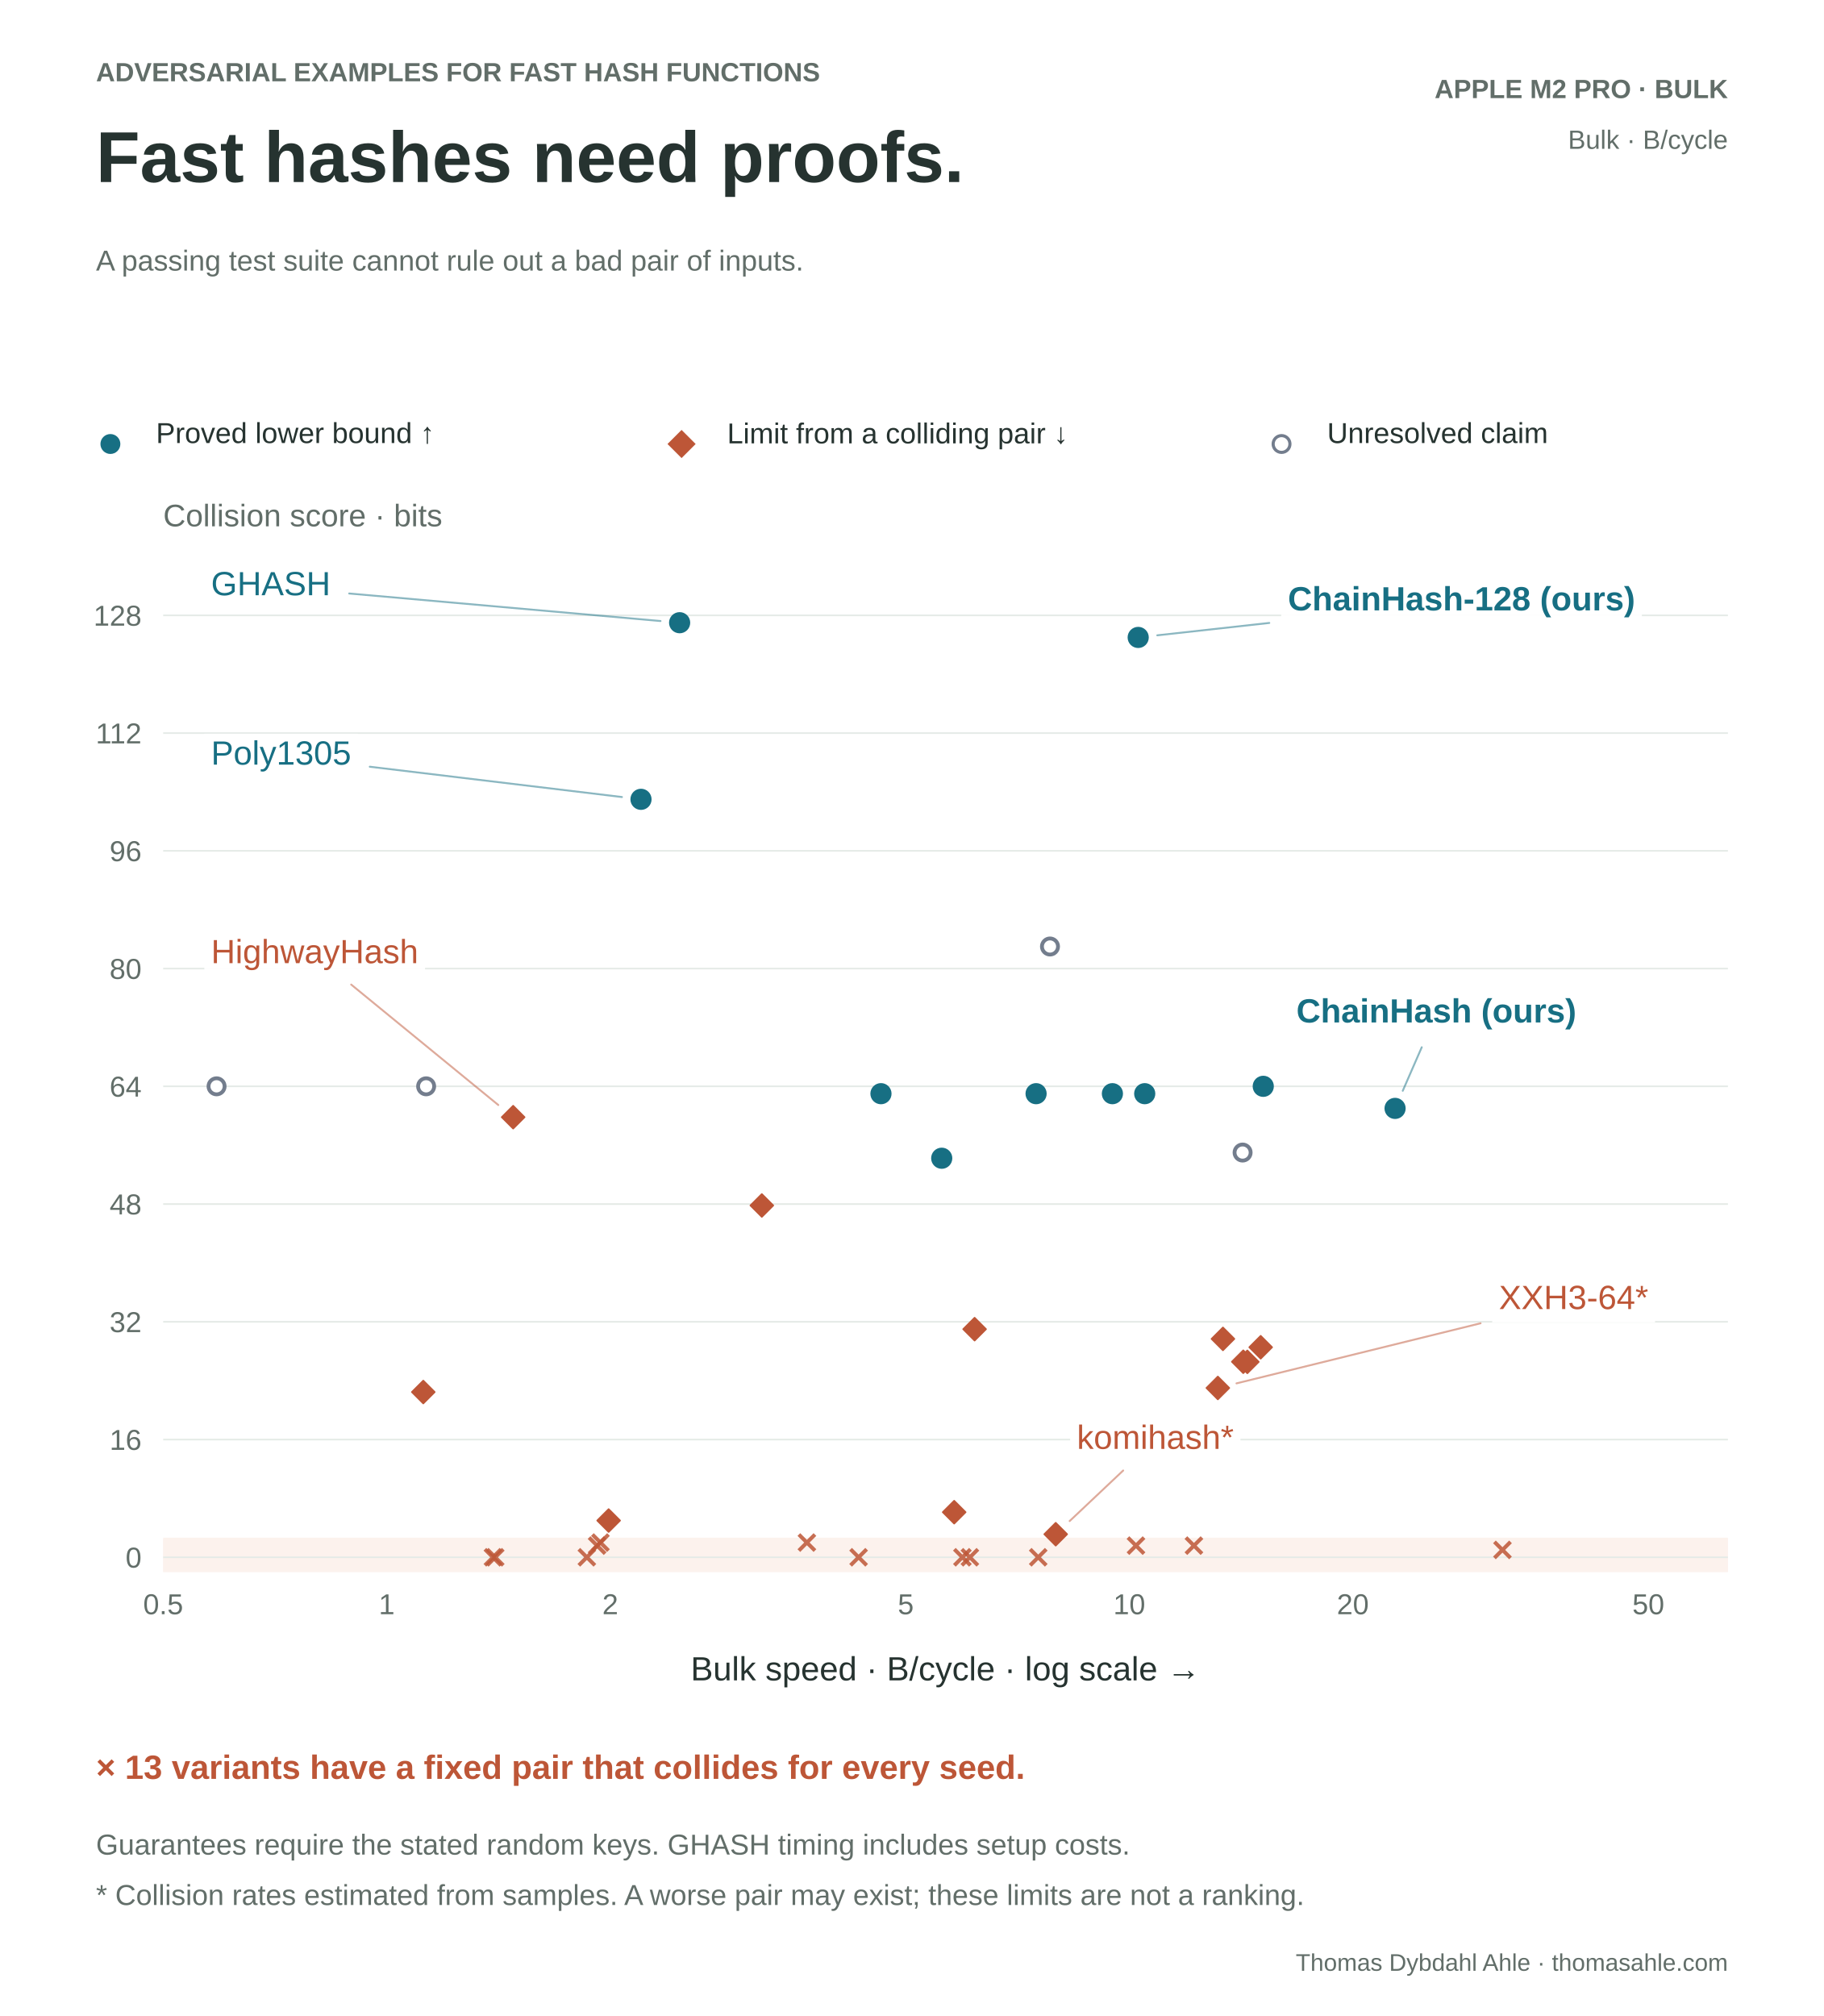
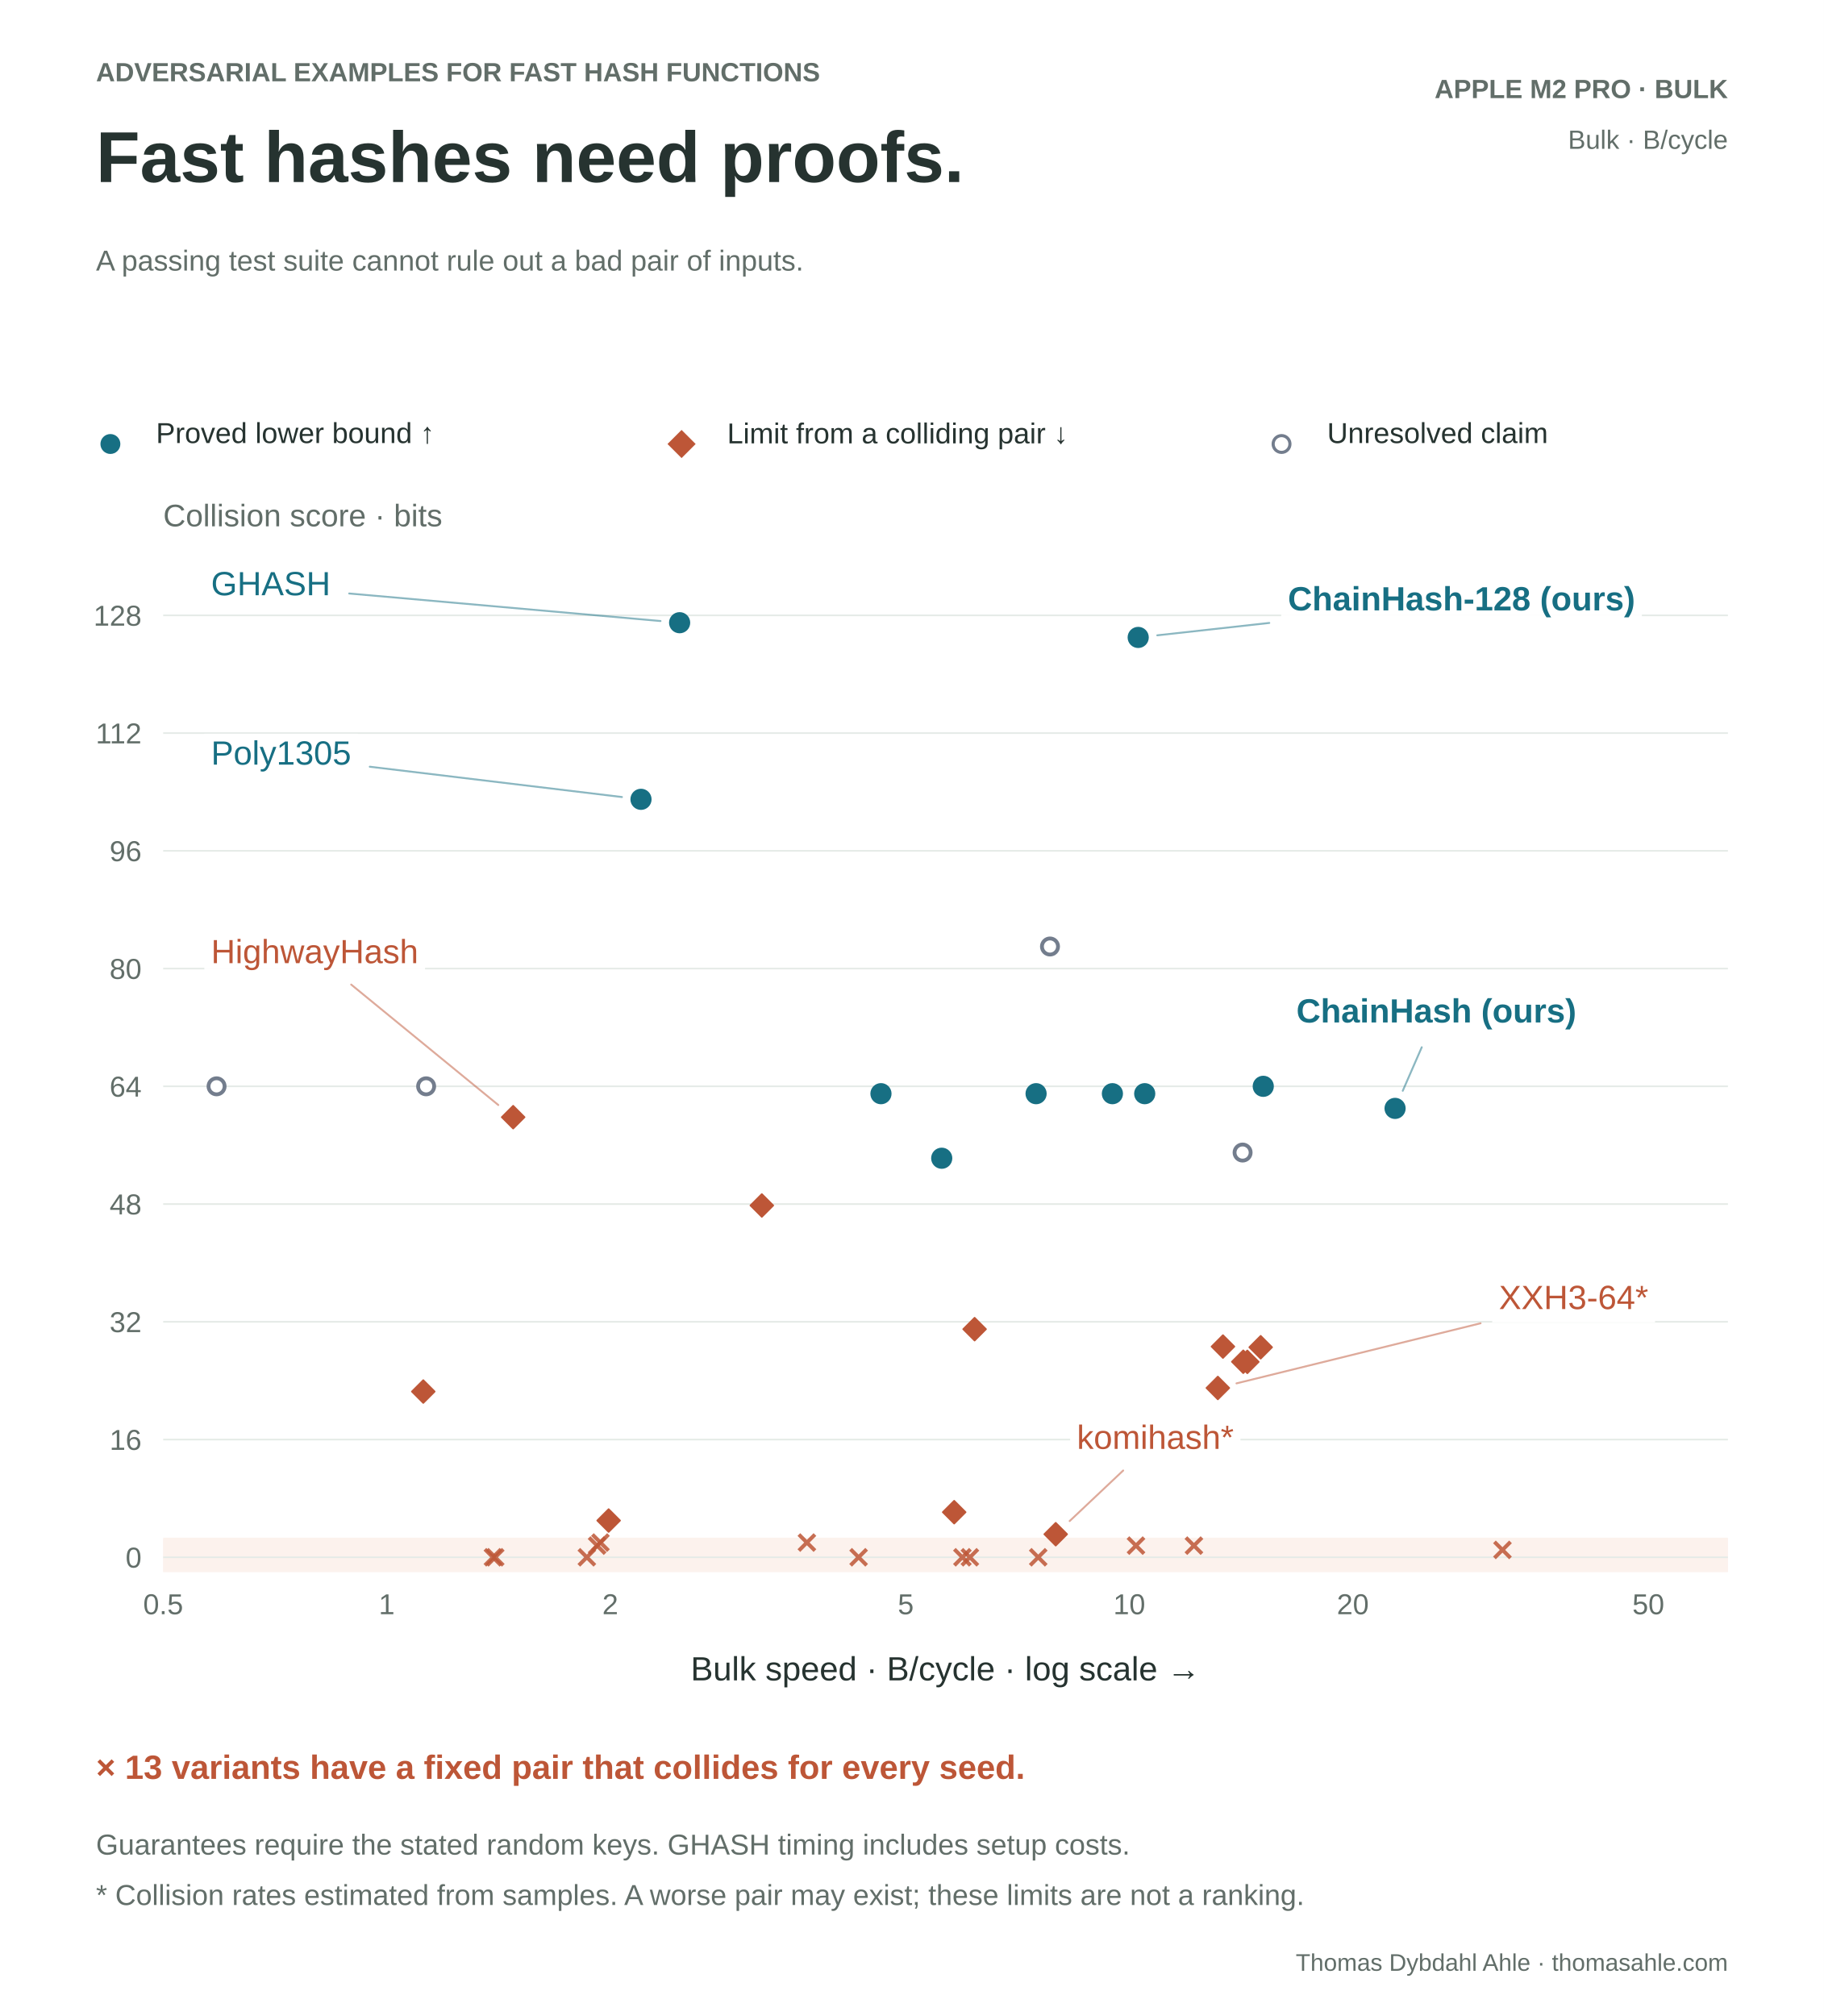
<svg xmlns="http://www.w3.org/2000/svg" xmlns:xlink="http://www.w3.org/1999/xlink" width="760pt" height="840pt" viewBox="0 0 760 840" version="1.1" role="img" aria-label="Fast hashes need proofs: collision bounds versus bulk speed on APPLE M2 PRO. Linear collision-score scale; logarithmic speed axis.">
  <defs>
    <style type="text/css">*{stroke-linejoin: round; stroke-linecap: butt}</style>
  </defs>
  <g id="figure_1">
    <g id="patch_1">
      <path d="M 0 840  L 760 840  L 760 0  L 0 0  z " style="fill: #ffffff" />
    </g>
    <g id="axes_1">
      <g id="patch_2">
        <path d="M 68 655  L 720 655  L 720 238  L 68 238  z " style="fill: #ffffff" />
      </g>
      <g id="patch_3">
        <path d="M 68 655  L 720 655  L 720 641.202  L 68 641.202  z " clip-path="url(#p61b7d309a4)" style="fill: #fcf2ed; stroke: #fcf2ed; stroke-linejoin: miter" />
      </g>
      <g id="matplotlib.axis_1">
        <g id="xtick_1">
          <g id="line2d_1" />
          <g id="text_1">
            <text style="fill: #626e69; font: 12px 'Arial', 'DejaVu Sans', sans-serif; text-anchor: middle" x="68" y="672.589" transform="rotate(-0 68 672.5894)">0.5</text>
          </g>
        </g>
        <g id="xtick_2">
          <g id="line2d_2" />
          <g id="text_2">
            <text style="fill: #626e69; font: 12px 'Arial', 'DejaVu Sans', sans-serif; text-anchor: middle" x="161.143" y="672.589" transform="rotate(-0 161.1429 672.5894)">1</text>
          </g>
        </g>
        <g id="xtick_3">
          <g id="line2d_3" />
          <g id="text_3">
            <text style="fill: #626e69; font: 12px 'Arial', 'DejaVu Sans', sans-serif; text-anchor: middle" x="254.286" y="672.589" transform="rotate(-0 254.2857 672.5894)">2</text>
          </g>
        </g>
        <g id="xtick_4">
          <g id="line2d_4" />
          <g id="text_4">
            <text style="fill: #626e69; font: 12px 'Arial', 'DejaVu Sans', sans-serif; text-anchor: middle" x="377.414" y="672.589" transform="rotate(-0 377.4139 672.5894)">5</text>
          </g>
        </g>
        <g id="xtick_5">
          <g id="line2d_5" />
          <g id="text_5">
            <text style="fill: #626e69; font: 12px 'Arial', 'DejaVu Sans', sans-serif; text-anchor: middle" x="470.557" y="672.589" transform="rotate(-0 470.5567 672.5894)">10</text>
          </g>
        </g>
        <g id="xtick_6">
          <g id="line2d_6" />
          <g id="text_6">
            <text style="fill: #626e69; font: 12px 'Arial', 'DejaVu Sans', sans-serif; text-anchor: middle" x="563.7" y="672.589" transform="rotate(-0 563.6996 672.5894)">20</text>
          </g>
        </g>
        <g id="xtick_7">
          <g id="line2d_7" />
          <g id="text_7">
            <text style="fill: #626e69; font: 12px 'Arial', 'DejaVu Sans', sans-serif; text-anchor: middle" x="686.828" y="672.589" transform="rotate(-0 686.8277 672.5894)">50</text>
          </g>
        </g>
        <g id="text_8">
          <text style="fill: #263330; font: 14px 'Arial', 'DejaVu Sans', sans-serif; text-anchor: middle" x="394" y="700.166" transform="rotate(-0 394 700.1659)">Bulk speed · B/cycle · log scale  →</text>
        </g>
      </g>
      <g id="matplotlib.axis_2">
        <g id="ytick_1">
          <g id="line2d_8">
            <path d="M 68 648.868  L 720 648.868  " clip-path="url(#p61b7d309a4)" style="fill: none; stroke: #e5ebe7; stroke-width: 0.7; stroke-linecap: square" />
          </g>
          <g id="line2d_9" />
          <g id="text_9">
            <text style="fill: #626e69; font: 12px 'Arial', 'DejaVu Sans', sans-serif; text-anchor: end" x="59" y="653.162" transform="rotate(-0 59 653.1623)">0</text>
          </g>
        </g>
        <g id="ytick_2">
          <g id="line2d_10">
            <path d="M 68 599.809  L 720 599.809  " clip-path="url(#p61b7d309a4)" style="fill: none; stroke: #e5ebe7; stroke-width: 0.7; stroke-linecap: square" />
          </g>
          <g id="line2d_11" />
          <g id="text_10">
            <text style="fill: #626e69; font: 12px 'Arial', 'DejaVu Sans', sans-serif; text-anchor: end" x="59" y="604.104" transform="rotate(-0 59 604.1035)">16</text>
          </g>
        </g>
        <g id="ytick_3">
          <g id="line2d_12">
            <path d="M 68 550.75  L 720 550.75  " clip-path="url(#p61b7d309a4)" style="fill: none; stroke: #e5ebe7; stroke-width: 0.7; stroke-linecap: square" />
          </g>
          <g id="line2d_13" />
          <g id="text_11">
            <text style="fill: #626e69; font: 12px 'Arial', 'DejaVu Sans', sans-serif; text-anchor: end" x="59" y="555.045" transform="rotate(-0 59 555.0447)">32</text>
          </g>
        </g>
        <g id="ytick_4">
          <g id="line2d_14">
            <path d="M 68 501.691  L 720 501.691  " clip-path="url(#p61b7d309a4)" style="fill: none; stroke: #e5ebe7; stroke-width: 0.7; stroke-linecap: square" />
          </g>
          <g id="line2d_15" />
          <g id="text_12">
            <text style="fill: #626e69; font: 12px 'Arial', 'DejaVu Sans', sans-serif; text-anchor: end" x="59" y="505.986" transform="rotate(-0 59 505.9859)">48</text>
          </g>
        </g>
        <g id="ytick_5">
          <g id="line2d_16">
            <path d="M 68 452.632  L 720 452.632  " clip-path="url(#p61b7d309a4)" style="fill: none; stroke: #e5ebe7; stroke-width: 0.7; stroke-linecap: square" />
          </g>
          <g id="line2d_17" />
          <g id="text_13">
            <text style="fill: #626e69; font: 12px 'Arial', 'DejaVu Sans', sans-serif; text-anchor: end" x="59" y="456.927" transform="rotate(-0 59 456.927)">64</text>
          </g>
        </g>
        <g id="ytick_6">
          <g id="line2d_18">
            <path d="M 68 403.574  L 720 403.574  " clip-path="url(#p61b7d309a4)" style="fill: none; stroke: #e5ebe7; stroke-width: 0.7; stroke-linecap: square" />
          </g>
          <g id="line2d_19" />
          <g id="text_14">
            <text style="fill: #626e69; font: 12px 'Arial', 'DejaVu Sans', sans-serif; text-anchor: end" x="59" y="407.868" transform="rotate(-0 59 407.8682)">80</text>
          </g>
        </g>
        <g id="ytick_7">
          <g id="line2d_20">
            <path d="M 68 354.515  L 720 354.515  " clip-path="url(#p61b7d309a4)" style="fill: none; stroke: #e5ebe7; stroke-width: 0.7; stroke-linecap: square" />
          </g>
          <g id="line2d_21" />
          <g id="text_15">
            <text style="fill: #626e69; font: 12px 'Arial', 'DejaVu Sans', sans-serif; text-anchor: end" x="59" y="358.809" transform="rotate(-0 59 358.8094)">96</text>
          </g>
        </g>
        <g id="ytick_8">
          <g id="line2d_22">
            <path d="M 68 305.456  L 720 305.456  " clip-path="url(#p61b7d309a4)" style="fill: none; stroke: #e5ebe7; stroke-width: 0.7; stroke-linecap: square" />
          </g>
          <g id="line2d_23" />
          <g id="text_16">
            <text style="fill: #626e69; font: 12px 'Arial', 'DejaVu Sans', sans-serif; text-anchor: end" x="59" y="309.751" transform="rotate(-0 59 309.7506)">112</text>
          </g>
        </g>
        <g id="ytick_9">
          <g id="line2d_24">
            <path d="M 68 256.397  L 720 256.397  " clip-path="url(#p61b7d309a4)" style="fill: none; stroke: #e5ebe7; stroke-width: 0.7; stroke-linecap: square" />
          </g>
          <g id="line2d_25" />
          <g id="text_17">
            <text style="fill: #626e69; font: 12px 'Arial', 'DejaVu Sans', sans-serif; text-anchor: end" x="59" y="260.692" transform="rotate(-0 59 260.6917)">128</text>
          </g>
        </g>
      </g>
      <g id="point-city" data-point-id="city" data-speed="6.1" data-bits="0.0" tabindex="0" role="button" aria-label="CityHash64 v1.1.1: 0 bits bits; 6.1 B/cycle. Inspect result.">
        <defs>
          <path id="mbed47526d4" d="M -3.354 3.354  L 3.354 -3.354  M -3.354 -3.354  L 3.354 3.354  " style="stroke: #bd5637; stroke-opacity: 0.85; stroke-width: 1.6" />
        </defs>
        <g clip-path="url(#p61b7d309a4)">
          <use xlink:href="#mbed47526d4" x="404.135" y="648.868" style="fill: #bd5637; fill-opacity: 0.85; stroke: #bd5637; stroke-opacity: 0.85; stroke-width: 1.6" />
        </g>
        <circle cx="404.135" cy="648.868" r="12" fill="transparent" class="point-hit" />
        <circle cx="404.135" cy="648.868" r="10" fill="none" stroke="#263330" stroke-width="1.4" opacity="0" class="point-ring" />
      </g>
      <g id="point-farm" data-point-id="farm" data-speed="5.96" data-bits="0.0" tabindex="0" role="button" aria-label="FarmHash64 NA v1.1: 0 bits bits; 5.96 B/cycle. Inspect result.">
        <g clip-path="url(#p61b7d309a4)">
          <use xlink:href="#mbed47526d4" x="401.015" y="648.868" style="fill: #bd5637; fill-opacity: 0.85; stroke: #bd5637; stroke-opacity: 0.85; stroke-width: 1.6" />
        </g>
        <circle cx="401.015" cy="648.868" r="12" fill="transparent" class="point-hit" />
        <circle cx="401.015" cy="648.868" r="10" fill="none" stroke="#263330" stroke-width="1.4" opacity="0" class="point-ring" />
      </g>
      <g id="point-murmur" data-point-id="murmur" data-speed="1.92" data-bits="1.584962500721156" tabindex="0" role="button" aria-label="MurmurHash3 x64_128: at most 1.59 bits (cap) bits; 1.92 B/cycle. Inspect result.">
        <g clip-path="url(#p61b7d309a4)">
          <use xlink:href="#mbed47526d4" x="248.8" y="644.008" style="fill: #bd5637; fill-opacity: 0.85; stroke: #bd5637; stroke-opacity: 0.85; stroke-width: 1.6" />
        </g>
        <circle cx="248.8" cy="644.008" r="12" fill="transparent" class="point-hit" />
        <circle cx="248.8" cy="644.008" r="10" fill="none" stroke="#263330" stroke-width="1.4" opacity="0" class="point-ring" />
      </g>
      <g id="point-mx3" data-point-id="mx3" data-speed="4.32" data-bits="0.0" tabindex="0" role="button" aria-label="mx3 v3: 0 bits bits; 4.32 B/cycle. Inspect result.">
        <g clip-path="url(#p61b7d309a4)">
          <use xlink:href="#mbed47526d4" x="357.77" y="648.868" style="fill: #bd5637; fill-opacity: 0.85; stroke: #bd5637; stroke-opacity: 0.85; stroke-width: 1.6" />
        </g>
        <circle cx="357.77" cy="648.868" r="12" fill="transparent" class="point-hit" />
        <circle cx="357.77" cy="648.868" r="10" fill="none" stroke="#263330" stroke-width="1.4" opacity="0" class="point-ring" />
      </g>
      <g id="point-fasthash-64" data-point-id="fasthash-64" data-speed="1.39" data-bits="0.0" tabindex="0" role="button" aria-label="fasthash-64: 0 bits bits; 1.39 B/cycle. Inspect result.">
        <g clip-path="url(#p61b7d309a4)">
          <use xlink:href="#mbed47526d4" x="205.394" y="648.868" style="fill: #bd5637; fill-opacity: 0.85; stroke: #bd5637; stroke-opacity: 0.85; stroke-width: 1.6" />
        </g>
        <circle cx="205.394" cy="648.868" r="12" fill="transparent" class="point-hit" />
        <circle cx="205.394" cy="648.868" r="10" fill="none" stroke="#263330" stroke-width="1.4" opacity="0" class="point-ring" />
      </g>
      <g id="point-fasthash-32" data-point-id="fasthash-32" data-speed="1.4" data-bits="0.0" tabindex="0" role="button" aria-label="fasthash-32: 0 bits bits; 1.4 B/cycle. Inspect result.">
        <g clip-path="url(#p61b7d309a4)">
          <use xlink:href="#mbed47526d4" x="206.357" y="648.868" style="fill: #bd5637; fill-opacity: 0.85; stroke: #bd5637; stroke-opacity: 0.85; stroke-width: 1.6" />
        </g>
        <circle cx="206.357" cy="648.868" r="12" fill="transparent" class="point-hit" />
        <circle cx="206.357" cy="648.868" r="10" fill="none" stroke="#263330" stroke-width="1.4" opacity="0" class="point-ring" />
      </g>
-       <g id="point-muse" data-point-id="muse" data-speed="10.21" data-bits="1.584962500721156" tabindex="0" role="button" aria-label="MuseAir v0.3: at most 1.59 bits (cap) bits; 10.21 B/cycle. Inspect result.">
+       <g id="point-muse" data-point-id="muse" data-speed="10.21" data-bits="1.584962500721156" tabindex="0" role="button" aria-label="MuseAir v0.3 (SMHasher3); current v2 untested: at most 1.59 bits (cap); version-bound to v0.3 bits; 10.21 B/cycle. Inspect result.">
        <g clip-path="url(#p61b7d309a4)">
          <use xlink:href="#mbed47526d4" x="473.349" y="644.008" style="fill: #bd5637; fill-opacity: 0.85; stroke: #bd5637; stroke-opacity: 0.85; stroke-width: 1.6" />
        </g>
        <circle cx="473.349" cy="644.008" r="12" fill="transparent" class="point-hit" />
        <circle cx="473.349" cy="644.008" r="10" fill="none" stroke="#263330" stroke-width="1.4" opacity="0" class="point-ring" />
      </g>
      <g id="point-komi" data-point-id="komi" data-speed="7.96" data-bits="3.13512916189466" tabindex="0" role="button" aria-label="komihash v5.27 / v5.34: at most 3.14 bits (cap; sampled) bits; 7.96 B/cycle. Inspect result.">
        <defs>
          <path id="ma47640ded7" d="M -0 4.743  L 4.743 0  L 0 -4.743  L -4.743 -0  z " style="stroke: #bd5637; stroke-width: 0.7" />
        </defs>
        <g clip-path="url(#p61b7d309a4)">
          <use xlink:href="#ma47640ded7" x="439.898" y="639.255" style="fill: #bd5637; stroke: #bd5637; stroke-width: 0.7" />
        </g>
        <circle cx="439.898" cy="639.255" r="12" fill="transparent" class="point-hit" />
        <circle cx="439.898" cy="639.255" r="10" fill="none" stroke="#263330" stroke-width="1.4" opacity="0" class="point-ring" />
      </g>
      <g id="point-t1ha" data-point-id="t1ha" data-speed="6.19" data-bits="31.0" tabindex="0" role="button" aria-label="t1ha2_atonce-64 v2.1.4: at most 31 bits (cap; sampled) bits; 6.19 B/cycle. Inspect result.">
        <g clip-path="url(#p61b7d309a4)">
          <use xlink:href="#ma47640ded7" x="406.103" y="553.816" style="fill: #bd5637; stroke: #bd5637; stroke-width: 0.7" />
        </g>
        <circle cx="406.103" cy="553.816" r="12" fill="transparent" class="point-hit" />
        <circle cx="406.103" cy="553.816" r="10" fill="none" stroke="#263330" stroke-width="1.4" opacity="0" class="point-ring" />
      </g>
      <g id="point-a5" data-point-id="a5" data-speed="3.2" data-bits="47.80910046980944" tabindex="0" role="button" aria-label="a5hash v5.21, 64-bit: at most 47.81 bits (cap) bits; 3.2 B/cycle. Inspect result.">
        <g clip-path="url(#p61b7d309a4)">
          <use xlink:href="#ma47640ded7" x="317.443" y="502.277" style="fill: #bd5637; stroke: #bd5637; stroke-width: 0.7" />
        </g>
        <circle cx="317.443" cy="502.277" r="12" fill="transparent" class="point-hit" />
        <circle cx="317.443" cy="502.277" r="10" fill="none" stroke="#263330" stroke-width="1.4" opacity="0" class="point-ring" />
      </g>
      <g id="point-a5wide" data-point-id="a5wide" data-speed="12.22" data-bits="1.584962500721156" tabindex="0" role="button" aria-label="a5hash v5.21, 128-bit: at most 1.59 bits (cap) bits; 12.22 B/cycle. Inspect result.">
        <g clip-path="url(#p61b7d309a4)">
          <use xlink:href="#mbed47526d4" x="497.498" y="644.008" style="fill: #bd5637; fill-opacity: 0.85; stroke: #bd5637; stroke-opacity: 0.85; stroke-width: 1.6" />
        </g>
        <circle cx="497.498" cy="644.008" r="12" fill="transparent" class="point-hit" />
        <circle cx="497.498" cy="644.008" r="10" fill="none" stroke="#263330" stroke-width="1.4" opacity="0" class="point-ring" />
      </g>
      <g id="point-rapid3" data-point-id="rapid3" data-speed="15.03" data-bits="28.540568381362704" tabindex="0" role="button" aria-label="rapidhash v3: at most 28.5 bits (cap; sampled); 95% Poisson interval [27.7, 29.5] bits; 15.03 B/cycle. Inspect result.">
        <g clip-path="url(#p61b7d309a4)">
          <use xlink:href="#ma47640ded7" x="525.31" y="561.357" style="fill: #bd5637; stroke: #bd5637; stroke-width: 0.7" />
        </g>
        <circle cx="525.31" cy="561.357" r="12" fill="transparent" class="point-hit" />
        <circle cx="525.31" cy="561.357" r="10" fill="none" stroke="#263330" stroke-width="1.4" opacity="0" class="point-ring" />
      </g>
      <g id="point-foldhash-fast" data-point-id="foldhash-fast" data-speed="14.24" data-bits="26.57111644798981" tabindex="0" role="button" aria-label="foldhash-fast 0.2.0: at most 26.5711 bits (cap; sampled); 95% Poisson [26.5173, 26.6255] bits; 14.24 B/cycle. Inspect result.">
        <g clip-path="url(#p61b7d309a4)">
          <use xlink:href="#ma47640ded7" x="518.055" y="567.396" style="fill: #bd5637; stroke: #bd5637; stroke-width: 0.7" />
        </g>
        <circle cx="518.055" cy="567.396" r="12" fill="transparent" class="point-hit" />
        <circle cx="518.055" cy="567.396" r="10" fill="none" stroke="#263330" stroke-width="1.4" opacity="0" class="point-ring" />
      </g>
      <g id="point-foldhash-quality" data-point-id="foldhash-quality" data-speed="14.42" data-bits="26.557056504151273" tabindex="0" role="button" aria-label="foldhash-quality 0.2.0: at most 26.5571 bits (cap; sampled); 95% Poisson [26.4499, 26.6663] bits; 14.42 B/cycle. Inspect result.">
        <g clip-path="url(#p61b7d309a4)">
          <use xlink:href="#ma47640ded7" x="519.743" y="567.439" style="fill: #bd5637; stroke: #bd5637; stroke-width: 0.7" />
        </g>
        <circle cx="519.743" cy="567.439" r="12" fill="transparent" class="point-hit" />
        <circle cx="519.743" cy="567.439" r="10" fill="none" stroke="#263330" stroke-width="1.4" opacity="0" class="point-ring" />
      </g>
      <g id="point-mum" data-point-id="mum" data-speed="7.54" data-bits="0.0" tabindex="0" role="button" aria-label="MUM v3: 0 bits bits; 7.54 B/cycle. Inspect result.">
        <g clip-path="url(#p61b7d309a4)">
          <use xlink:href="#mbed47526d4" x="432.614" y="648.868" style="fill: #bd5637; fill-opacity: 0.85; stroke: #bd5637; stroke-opacity: 0.85; stroke-width: 1.6" />
        </g>
        <circle cx="432.614" cy="648.868" r="12" fill="transparent" class="point-hit" />
        <circle cx="432.614" cy="648.868" r="10" fill="none" stroke="#263330" stroke-width="1.4" opacity="0" class="point-ring" />
      </g>
      <g id="point-mir" data-point-id="mir" data-speed="1.86" data-bits="0.0" tabindex="0" role="button" aria-label="mir.exact / mir.inexact: 0 bits bits; 1.86 B/cycle. Inspect result.">
        <g clip-path="url(#p61b7d309a4)">
          <use xlink:href="#mbed47526d4" x="244.534" y="648.868" style="fill: #bd5637; fill-opacity: 0.85; stroke: #bd5637; stroke-opacity: 0.85; stroke-width: 1.6" />
        </g>
        <circle cx="244.534" cy="648.868" r="12" fill="transparent" class="point-hit" />
        <circle cx="244.534" cy="648.868" r="10" fill="none" stroke="#263330" stroke-width="1.4" opacity="0" class="point-ring" />
      </g>
      <g id="point-xxh3-64" data-point-id="xxh3-64" data-speed="13.16" data-bits="23.008478153924305" tabindex="0" role="button" aria-label="XXH3-64 0.8.3: at most 23.01 bits (cap; 95% interval 22.919839043866432–23.098503065606845) bits; 13.16 B/cycle. Inspect result.">
        <g clip-path="url(#p61b7d309a4)">
          <use xlink:href="#ma47640ded7" x="507.456" y="578.32" style="fill: #bd5637; stroke: #bd5637; stroke-width: 0.7" />
        </g>
        <circle cx="507.456" cy="578.32" r="12" fill="transparent" class="point-hit" />
        <circle cx="507.456" cy="578.32" r="10" fill="none" stroke="#263330" stroke-width="1.4" opacity="0" class="point-ring" />
      </g>
-       <g id="point-xxh3-128" data-point-id="xxh3-128" data-speed="13.37" data-bits="29.67807190511264" tabindex="0" role="button" aria-label="XXH3-128 0.8.3: at most 29.7 bits (cap; sampled); 95% Poisson interval [28.5, 31.3] bits; 13.37 B/cycle. Inspect result.">
-         <g clip-path="url(#p61b7d309a4)">
-           <use xlink:href="#ma47640ded7" x="509.584" y="557.869" style="fill: #bd5637; stroke: #bd5637; stroke-width: 0.7" />
-         </g>
-         <circle cx="509.584" cy="557.869" r="12" fill="transparent" class="point-hit" />
-         <circle cx="509.584" cy="557.869" r="10" fill="none" stroke="#263330" stroke-width="1.4" opacity="0" class="point-ring" />
+       <g id="point-xxh3-128" data-point-id="xxh3-128" data-speed="13.37" data-bits="28.634" tabindex="0" role="button" aria-label="XXH3-128 0.8.3: at most 28.6 bits (cap; sampled); 95% Poisson interval [28.4, 28.9] bits; 13.37 B/cycle. Inspect result.">
+         <g clip-path="url(#p61b7d309a4)">
+           <use xlink:href="#ma47640ded7" x="509.584" y="561.071" style="fill: #bd5637; stroke: #bd5637; stroke-width: 0.7" />
+         </g>
+         <circle cx="509.584" cy="561.071" r="12" fill="transparent" class="point-hit" />
+         <circle cx="509.584" cy="561.071" r="10" fill="none" stroke="#263330" stroke-width="1.4" opacity="0" class="point-ring" />
      </g>
      <g id="point-highway" data-point-id="highway" data-speed="1.48" data-bits="59.8075787461754" tabindex="0" role="button" aria-label="HighwayHash-64, frozen: at most 59.81 bits (cap) bits; 1.48 B/cycle. Inspect result.">
        <g clip-path="url(#p61b7d309a4)">
          <use xlink:href="#ma47640ded7" x="213.824" y="465.487" style="fill: #bd5637; stroke: #bd5637; stroke-width: 0.7" />
        </g>
        <circle cx="213.824" cy="465.487" r="12" fill="transparent" class="point-hit" />
        <circle cx="213.824" cy="465.487" r="10" fill="none" stroke="#263330" stroke-width="1.4" opacity="0" class="point-ring" />
      </g>
      <g id="point-spooky" data-point-id="spooky" data-speed="5.81" data-bits="6.129270753827899" tabindex="0" role="button" aria-label="SpookyHash V2-64: at most 6.13 bits (cap; sampled) bits; 5.81 B/cycle. Inspect result.">
        <g clip-path="url(#p61b7d309a4)">
          <use xlink:href="#ma47640ded7" x="397.59" y="630.074" style="fill: #bd5637; stroke: #bd5637; stroke-width: 0.7" />
        </g>
        <circle cx="397.59" cy="630.074" r="12" fill="transparent" class="point-hit" />
        <circle cx="397.59" cy="630.074" r="10" fill="none" stroke="#263330" stroke-width="1.4" opacity="0" class="point-ring" />
      </g>
      <g id="point-pengyhash" data-point-id="pengyhash" data-speed="3.68" data-bits="2.0" tabindex="0" role="button" aria-label="pengyhash v0.3: at most 2 bits (cap) bits; 3.68 B/cycle. Inspect result.">
        <g clip-path="url(#p61b7d309a4)">
          <use xlink:href="#mbed47526d4" x="336.224" y="642.735" style="fill: #bd5637; fill-opacity: 0.85; stroke: #bd5637; stroke-opacity: 0.85; stroke-width: 1.6" />
        </g>
        <circle cx="336.224" cy="642.735" r="12" fill="transparent" class="point-hit" />
        <circle cx="336.224" cy="642.735" r="10" fill="none" stroke="#263330" stroke-width="1.4" opacity="0" class="point-ring" />
      </g>
      <g id="point-nmhash32" data-point-id="nmhash32" data-speed="1.99" data-bits="4.993026634712533" tabindex="0" role="button" aria-label="nmhash32 v2: at most 4.994 bits (cap) bits; 1.99 B/cycle. Inspect result.">
        <g clip-path="url(#p61b7d309a4)">
          <use xlink:href="#ma47640ded7" x="253.612" y="633.558" style="fill: #bd5637; stroke: #bd5637; stroke-width: 0.7" />
        </g>
        <circle cx="253.612" cy="633.558" r="12" fill="transparent" class="point-hit" />
        <circle cx="253.612" cy="633.558" r="10" fill="none" stroke="#263330" stroke-width="1.4" opacity="0" class="point-ring" />
      </g>
      <g id="point-nmhash32x" data-point-id="nmhash32x" data-speed="1.94" data-bits="2.0" tabindex="0" role="button" aria-label="nmhash32x v2: at most 2 bits (cap) bits; 1.94 B/cycle. Inspect result.">
        <g clip-path="url(#p61b7d309a4)">
          <use xlink:href="#mbed47526d4" x="250.193" y="642.735" style="fill: #bd5637; fill-opacity: 0.85; stroke: #bd5637; stroke-opacity: 0.85; stroke-width: 1.6" />
        </g>
        <circle cx="250.193" cy="642.735" r="12" fill="transparent" class="point-hit" />
        <circle cx="250.193" cy="642.735" r="10" fill="none" stroke="#263330" stroke-width="1.4" opacity="0" class="point-ring" />
      </g>
      <g id="point-gx" data-point-id="gx" data-speed="31.81" data-bits="1.0" tabindex="0" role="button" aria-label="gxhash-64 v3.5.0: at most 1 bits (cap) bits; 31.81 B/cycle. Inspect result.">
        <g clip-path="url(#p61b7d309a4)">
          <use xlink:href="#mbed47526d4" x="626.057" y="645.801" style="fill: #bd5637; fill-opacity: 0.85; stroke: #bd5637; stroke-opacity: 0.85; stroke-width: 1.6" />
        </g>
        <circle cx="626.057" cy="645.801" r="12" fill="transparent" class="point-hit" />
        <circle cx="626.057" cy="645.801" r="10" fill="none" stroke="#263330" stroke-width="1.4" opacity="0" class="point-ring" />
      </g>
-       <g id="point-ahash" data-point-id="ahash" data-speed="1.12" data-bits="22.454208096559523" tabindex="0" role="button" aria-label="aHash 0.8.12, AES path: at most 22.45 bits (cap; sampled); 95% ≈ ±0.06 bits bits; 1.12 B/cycle. Inspect result.">
-         <g clip-path="url(#p61b7d309a4)">
-           <use xlink:href="#ma47640ded7" x="176.372" y="580.019" style="fill: #bd5637; stroke: #bd5637; stroke-width: 0.7" />
-         </g>
-         <circle cx="176.372" cy="580.019" r="12" fill="transparent" class="point-hit" />
-         <circle cx="176.372" cy="580.019" r="10" fill="none" stroke="#263330" stroke-width="1.4" opacity="0" class="point-ring" />
+       <g id="point-ahash" data-point-id="ahash" data-speed="1.12" data-bits="22.5222" tabindex="0" role="button" aria-label="aHash 0.8.12, AES path: at most 22.52 bits (cap; sampled); 95% ≈ ±0.02 bits bits; 1.12 B/cycle. Inspect result.">
+         <g clip-path="url(#p61b7d309a4)">
+           <use xlink:href="#ma47640ded7" x="176.372" y="579.811" style="fill: #bd5637; stroke: #bd5637; stroke-width: 0.7" />
+         </g>
+         <circle cx="176.372" cy="579.811" r="12" fill="transparent" class="point-hit" />
+         <circle cx="176.372" cy="579.811" r="10" fill="none" stroke="#263330" stroke-width="1.4" opacity="0" class="point-ring" />
      </g>
      <g id="point-siphash-1-3" data-point-id="siphash-1-3" data-speed="1.13" data-bits="64" tabindex="0" role="button" aria-label="SipHash-1-3: 64 bits · cryptographic assumption; best known attack far below 2^-64 (see records/siphash/) bits; 1.13 B/cycle. Inspect result.">
        <defs>
          <path id="m716f67a578" d="M 0 3.354  C 0.89 3.354 1.743 3.001 2.372 2.372  C 3.001 1.743 3.354 0.89 3.354 0  C 3.354 -0.89 3.001 -1.743 2.372 -2.372  C 1.743 -3.001 0.89 -3.354 0 -3.354  C -0.89 -3.354 -1.743 -3.001 -2.372 -2.372  C -3.001 -1.743 -3.354 -0.89 -3.354 0  C -3.354 0.89 -3.001 1.743 -2.372 2.372  C -1.743 3.001 -0.89 3.354 0 3.354  z " style="stroke: #737d8d; stroke-width: 1.6" />
        </defs>
        <g clip-path="url(#p61b7d309a4)">
          <use xlink:href="#m716f67a578" x="177.566" y="452.632" style="fill: #ffffff; stroke: #737d8d; stroke-width: 1.6" />
        </g>
        <circle cx="177.566" cy="452.632" r="12" fill="transparent" class="point-hit" />
        <circle cx="177.566" cy="452.632" r="10" fill="none" stroke="#263330" stroke-width="1.4" opacity="0" class="point-ring" />
      </g>
      <g id="point-siphash-2-4" data-point-id="siphash-2-4" data-speed="0.59" data-bits="64" tabindex="0" role="button" aria-label="SipHash-2-4: 64 bits · cryptographic assumption; best known attack far below 2^-64 (see records/siphash/) bits; 0.59 B/cycle. Inspect result.">
        <g clip-path="url(#p61b7d309a4)">
          <use xlink:href="#m716f67a578" x="90.241" y="452.632" style="fill: #ffffff; stroke: #737d8d; stroke-width: 1.6" />
        </g>
        <circle cx="90.241" cy="452.632" r="12" fill="transparent" class="point-hit" />
        <circle cx="90.241" cy="452.632" r="10" fill="none" stroke="#263330" stroke-width="1.4" opacity="0" class="point-ring" />
      </g>
      <g id="point-polymur" data-point-id="polymur" data-speed="5.59" data-bits="54.22679349755191" tabindex="0" role="button" aria-label="PolymurHash 2.0: ≥ 54.2267 bits (proved) bits; 5.59 B/cycle. Inspect result.">
        <defs>
          <path id="m587f84937d" d="M 0 4.062  C 1.077 4.062 2.111 3.634 2.872 2.872  C 3.634 2.111 4.062 1.077 4.062 0  C 4.062 -1.077 3.634 -2.111 2.872 -2.872  C 2.111 -3.634 1.077 -4.062 0 -4.062  C -1.077 -4.062 -2.111 -3.634 -2.872 -2.872  C -3.634 -2.111 -4.062 -1.077 -4.062 0  C -4.062 1.077 -3.634 2.111 -2.872 2.872  C -2.111 3.634 -1.077 4.062 0 4.062  z " style="stroke: #176f83; stroke-width: 0.7" />
        </defs>
        <g clip-path="url(#p61b7d309a4)">
          <use xlink:href="#m587f84937d" x="392.402" y="482.599" style="fill: #176f83; stroke: #176f83; stroke-width: 0.7" />
        </g>
        <circle cx="392.402" cy="482.599" r="12" fill="transparent" class="point-hit" />
        <circle cx="392.402" cy="482.599" r="10" fill="none" stroke="#263330" stroke-width="1.4" opacity="0" class="point-ring" />
      </g>
      <g id="point-poly1305" data-point-id="poly1305" data-speed="2.2" data-bits="103" tabindex="0" role="button" aria-label="Poly1305: ≥ 103 bits (proved) bits; 2.2 B/cycle. Inspect result.">
        <g clip-path="url(#p61b7d309a4)">
          <use xlink:href="#m587f84937d" x="267.093" y="333.051" style="fill: #176f83; stroke: #176f83; stroke-width: 0.7" />
        </g>
        <circle cx="267.093" cy="333.051" r="12" fill="transparent" class="point-hit" />
        <circle cx="267.093" cy="333.051" r="10" fill="none" stroke="#263330" stroke-width="1.4" opacity="0" class="point-ring" />
      </g>
      <g id="point-ghash" data-point-id="ghash" data-speed="2.48" data-bits="127" tabindex="0" role="button" aria-label="GHASH: ≥ 127 bits (proved) bits; 2.48 B/cycle. Inspect result.">
        <g clip-path="url(#p61b7d309a4)">
          <use xlink:href="#m587f84937d" x="283.192" y="259.463" style="fill: #176f83; stroke: #176f83; stroke-width: 0.7" />
        </g>
        <circle cx="283.192" cy="259.463" r="12" fill="transparent" class="point-hit" />
        <circle cx="283.192" cy="259.463" r="10" fill="none" stroke="#263330" stroke-width="1.4" opacity="0" class="point-ring" />
      </g>
      <g id="point-halftimehash-64" data-point-id="halftimehash-64" data-speed="4.63" data-bits="63" tabindex="0" role="button" aria-label="HalftimeHash 64: ≥ 63 bits (proved) bits; 4.63 B/cycle. Inspect result.">
        <g clip-path="url(#p61b7d309a4)">
          <use xlink:href="#m587f84937d" x="367.083" y="455.699" style="fill: #176f83; stroke: #176f83; stroke-width: 0.7" />
        </g>
        <circle cx="367.083" cy="455.699" r="12" fill="transparent" class="point-hit" />
        <circle cx="367.083" cy="455.699" r="10" fill="none" stroke="#263330" stroke-width="1.4" opacity="0" class="point-ring" />
      </g>
      <g id="point-halftimehash-128" data-point-id="halftimehash-128" data-speed="9.49" data-bits="63" tabindex="0" role="button" aria-label="HalftimeHash 128: ≥ 63 bits (proved) bits; 9.49 B/cycle. Inspect result.">
        <g clip-path="url(#p61b7d309a4)">
          <use xlink:href="#m587f84937d" x="463.523" y="455.699" style="fill: #176f83; stroke: #176f83; stroke-width: 0.7" />
        </g>
        <circle cx="463.523" cy="455.699" r="12" fill="transparent" class="point-hit" />
        <circle cx="463.523" cy="455.699" r="10" fill="none" stroke="#263330" stroke-width="1.4" opacity="0" class="point-ring" />
      </g>
      <g id="point-halftimehash-256" data-point-id="halftimehash-256" data-speed="10.49" data-bits="63" tabindex="0" role="button" aria-label="HalftimeHash 256: ≥ 63 bits (proved) bits; 10.49 B/cycle. Inspect result.">
        <g clip-path="url(#p61b7d309a4)">
          <use xlink:href="#m587f84937d" x="476.985" y="455.699" style="fill: #176f83; stroke: #176f83; stroke-width: 0.7" />
        </g>
        <circle cx="476.985" cy="455.699" r="12" fill="transparent" class="point-hit" />
        <circle cx="476.985" cy="455.699" r="10" fill="none" stroke="#263330" stroke-width="1.4" opacity="0" class="point-ring" />
      </g>
      <g id="point-halftimehash-512" data-point-id="halftimehash-512" data-speed="7.49" data-bits="63" tabindex="0" role="button" aria-label="HalftimeHash 512: ≥ 63 bits (proved) bits; 7.49 B/cycle. Inspect result.">
        <g clip-path="url(#p61b7d309a4)">
          <use xlink:href="#m587f84937d" x="431.72" y="455.699" style="fill: #176f83; stroke: #176f83; stroke-width: 0.7" />
        </g>
        <circle cx="431.72" cy="455.699" r="12" fill="transparent" class="point-hit" />
        <circle cx="431.72" cy="455.699" r="10" fill="none" stroke="#263330" stroke-width="1.4" opacity="0" class="point-ring" />
      </g>
      <g id="point-umash" data-point-id="umash" data-speed="14.21" data-bits="55" tabindex="0" role="button" aria-label="UMASH-64: 55 (claimed) bits; 14.21 B/cycle. Inspect result.">
        <g clip-path="url(#p61b7d309a4)">
          <use xlink:href="#m716f67a578" x="517.771" y="480.228" style="fill: #ffffff; stroke: #737d8d; stroke-width: 1.6" />
        </g>
        <circle cx="517.771" cy="480.228" r="12" fill="transparent" class="point-hit" />
        <circle cx="517.771" cy="480.228" r="10" fill="none" stroke="#263330" stroke-width="1.4" opacity="0" class="point-ring" />
      </g>
      <g id="point-umash128" data-point-id="umash128" data-speed="7.82" data-bits="83" tabindex="0" role="button" aria-label="UMASH-128 fingerprint: 83 (claimed) bits; 7.82 B/cycle. Inspect result.">
        <g clip-path="url(#p61b7d309a4)">
          <use xlink:href="#m716f67a578" x="437.513" y="394.375" style="fill: #ffffff; stroke: #737d8d; stroke-width: 1.6" />
        </g>
        <circle cx="437.513" cy="394.375" r="12" fill="transparent" class="point-hit" />
        <circle cx="437.513" cy="394.375" r="10" fill="none" stroke="#263330" stroke-width="1.4" opacity="0" class="point-ring" />
      </g>
      <g id="point-clhash" data-point-id="clhash" data-speed="15.15" data-bits="64" tabindex="0" role="button" aria-label="CLHASH: ≥ 64 bits (proved) bits; 15.15 B/cycle. Inspect result.">
        <g clip-path="url(#p61b7d309a4)">
          <use xlink:href="#m587f84937d" x="526.379" y="452.632" style="fill: #176f83; stroke: #176f83; stroke-width: 0.7" />
        </g>
        <circle cx="526.379" cy="452.632" r="12" fill="transparent" class="point-hit" />
        <circle cx="526.379" cy="452.632" r="10" fill="none" stroke="#263330" stroke-width="1.4" opacity="0" class="point-ring" />
      </g>
      <g id="point-chain256" data-point-id="chain256" data-speed="22.8" data-bits="61" tabindex="0" role="button" aria-label="ChainHash (paper), 256 B blocks: ≥ 61 bits (proved) bits; 22.8 B/cycle. Inspect result.">
        <g clip-path="url(#p61b7d309a4)">
          <use xlink:href="#m587f84937d" x="581.307" y="461.831" style="fill: #176f83; stroke: #176f83; stroke-width: 0.7" />
        </g>
        <circle cx="581.307" cy="461.831" r="12" fill="transparent" class="point-hit" />
        <circle cx="581.307" cy="461.831" r="10" fill="none" stroke="#263330" stroke-width="1.4" opacity="0" class="point-ring" />
      </g>
      <g id="point-chain128" data-point-id="chain128" data-speed="10.28" data-bits="125" tabindex="0" role="button" aria-label="ChainHash-128 (ours), 512 B blocks: ≥ 125 bits · model A bits; 10.28 B/cycle. Inspect result.">
        <g clip-path="url(#p61b7d309a4)">
          <use xlink:href="#m587f84937d" x="474.268" y="265.596" style="fill: #176f83; stroke: #176f83; stroke-width: 0.7" />
        </g>
        <circle cx="474.268" cy="265.596" r="12" fill="transparent" class="point-hit" />
        <circle cx="474.268" cy="265.596" r="10" fill="none" stroke="#263330" stroke-width="1.4" opacity="0" class="point-ring" />
      </g>
      <g id="leader-ghash" data-leader-for="ghash">
        <path d="M 145.506 247.29  Q 210.363 253.024 275.221 258.759  " style="fill: none; opacity: 0.5; stroke: #176f83; stroke-width: 0.8; stroke-linecap: round" />
      </g>
      <g id="label-ghash" data-label-for="ghash" data-label-key="ghash">
        <g id="patch_4">
          <path d="M 85.144 253.603  L 140.532 253.603  L 140.532 235.2  L 85.144 235.2  z " style="fill: #ffffff; opacity: 0.96" />
        </g>
        <text style="fill: #176f83; font: 14px 'Arial', 'DejaVu Sans', sans-serif; text-anchor: start" x="87.944" y="248.021" transform="rotate(-0 87.9442 248.0209)">GHASH</text>
      </g>
      <g id="leader-poly1305" data-leader-for="poly1305">
        <path d="M 154.082 319.468  Q 206.616 325.782 259.151 332.097  " style="fill: none; opacity: 0.5; stroke: #176f83; stroke-width: 0.8; stroke-linecap: round" />
      </g>
      <g id="label-poly1305" data-label-for="poly1305" data-label-key="poly1305">
        <g id="patch_5">
          <path d="M 85.144 324.331  L 149.12 324.331  L 149.12 305.722  L 85.144 305.722  z " style="fill: #ffffff; opacity: 0.96" />
        </g>
        <text style="fill: #176f83; font: 14px 'Arial', 'DejaVu Sans', sans-serif; text-anchor: start" x="87.944" y="318.585" transform="rotate(-0 87.9442 318.5846)">Poly1305</text>
      </g>
      <g id="leader-chain256" data-leader-for="chain256">
        <path d="M 592.422 436.357  Q 588.465 445.426 584.507 454.495  " style="fill: none; opacity: 0.5; stroke: #176f83; stroke-width: 0.8; stroke-linecap: round" />
      </g>
      <g id="label-chain256" data-label-for="chain256" data-label-key="chain256">
        <g id="patch_6">
          <path d="M 537.374 431.776  L 659.642 431.776  L 659.642 413.038  L 537.374 413.038  z " style="fill: #ffffff; opacity: 0.96" />
        </g>
        <text style="fill: #176f83; font: 700 14px 'Arial', 'DejaVu Sans', sans-serif; text-anchor: end" x="656.842" y="426.03" transform="rotate(-0 656.8424 426.0298)">ChainHash (ours)</text>
      </g>
      <g id="leader-highway" data-leader-for="highway">
        <path d="M 146.337 410.242  Q 176.986 435.332 207.635 460.421  " style="fill: none; opacity: 0.5; stroke: #bd5637; stroke-width: 0.8; stroke-linecap: round" />
      </g>
      <g id="label-highway" data-label-for="highway" data-label-key="highway">
        <g id="patch_7">
          <path d="M 85.144 407.076  L 177.113 407.076  L 177.113 388.509  L 85.144 388.509  z " style="fill: #ffffff; opacity: 0.96" />
        </g>
        <text style="fill: #bd5637; font: 14px 'Arial', 'DejaVu Sans', sans-serif; text-anchor: start" x="87.944" y="401.33" transform="rotate(-0 87.9442 401.3298)">HighwayHash</text>
      </g>
      <g id="leader-xxh3-64" data-leader-for="xxh3-64">
        <path d="M 616.922 551.368  Q 566.073 563.888 515.223 576.407  " style="fill: none; opacity: 0.5; stroke: #bd5637; stroke-width: 0.8; stroke-linecap: round" />
      </g>
      <g id="label-xxh3-64" data-label-for="xxh3-64" data-label-key="xxh3-64">
        <g id="patch_8">
          <path d="M 621.774 551.023  L 689.628 551.023  L 689.628 532.619  L 621.774 532.619  z " style="fill: #ffffff; opacity: 0.96" />
        </g>
        <text style="fill: #bd5637; font: 14px 'Arial', 'DejaVu Sans', sans-serif; text-anchor: end" x="686.828" y="545.44" transform="rotate(-0 686.8277 545.4401)">XXH3-64*</text>
      </g>
      <g id="leader-komi" data-leader-for="komi">
        <path d="M 468.012 612.716  Q 456.863 623.24 445.715 633.764  " style="fill: none; opacity: 0.5; stroke: #bd5637; stroke-width: 0.8; stroke-linecap: round" />
      </g>
      <g id="label-komi" data-label-for="komi" data-label-key="komi">
        <g id="patch_9">
          <path d="M 445.918 609.28  L 516.88 609.28  L 516.88 590.876  L 445.918 590.876  z " style="fill: #ffffff; opacity: 0.96" />
        </g>
        <text style="fill: #bd5637; font: 14px 'Arial', 'DejaVu Sans', sans-serif; text-anchor: start" x="448.718" y="603.697" transform="rotate(-0 448.718 603.6974)">komihash*</text>
      </g>
      <g id="leader-chain128" data-leader-for="chain128">
        <path d="M 528.886 259.558  Q 505.552 262.137 482.218 264.717  " style="fill: none; opacity: 0.5; stroke: #176f83; stroke-width: 0.8; stroke-linecap: round" />
      </g>
      <g id="label-chain128" data-label-for="chain128" data-label-key="chain128">
        <g id="patch_10">
          <path d="M 533.857 260.07  L 684.142 260.07  L 684.142 241.332  L 533.857 241.332  z " style="fill: #ffffff; opacity: 0.96" />
        </g>
        <text style="fill: #176f83; font: 700 14px 'Arial', 'DejaVu Sans', sans-serif; text-anchor: end" x="681.342" y="254.324" transform="rotate(-0 681.3422 254.3239)">ChainHash-128 (ours)</text>
      </g>
    </g>
    <g id="line2d_26">
      <defs>
        <path id="m389e5dd010" d="M 0 3.5  C 0.928 3.5 1.819 3.131 2.475 2.475  C 3.131 1.819 3.5 0.928 3.5 0  C 3.5 -0.928 3.131 -1.819 2.475 -2.475  C 1.819 -3.131 0.928 -3.5 0 -3.5  C -0.928 -3.5 -1.819 -3.131 -2.475 -2.475  C -3.131 -1.819 -3.5 -0.928 -3.5 0  C -3.5 0.928 -3.131 1.819 -2.475 2.475  C -1.819 3.131 -0.928 3.5 0 3.5  z " style="stroke: #176f83; stroke-width: 1.3" />
      </defs>
      <g>
        <use xlink:href="#m389e5dd010" x="46" y="185" style="fill: #176f83; stroke: #176f83; stroke-width: 1.3" />
      </g>
    </g>
    <g id="line2d_27">
      <defs>
        <path id="m7a47c9c169" d="M -0 4.95  L 4.95 0  L 0 -4.95  L -4.95 -0  z " style="stroke: #bd5637; stroke-width: 1.3; stroke-linejoin: miter" />
      </defs>
      <g>
        <use xlink:href="#m7a47c9c169" x="284" y="185" style="fill: #bd5637; stroke: #bd5637; stroke-width: 1.3; stroke-linejoin: miter" />
      </g>
    </g>
    <g id="line2d_28">
      <defs>
        <path id="mdbc4547ee6" d="M 0 3.5  C 0.928 3.5 1.819 3.131 2.475 2.475  C 3.131 1.819 3.5 0.928 3.5 0  C 3.5 -0.928 3.131 -1.819 2.475 -2.475  C 1.819 -3.131 0.928 -3.5 0 -3.5  C -0.928 -3.5 -1.819 -3.131 -2.475 -2.475  C -3.131 -1.819 -3.5 -0.928 -3.5 0  C -3.5 0.928 -3.131 1.819 -2.475 2.475  C -1.819 3.131 -0.928 3.5 0 3.5  z " style="stroke: #737d8d; stroke-width: 1.3" />
      </defs>
      <g>
        <use xlink:href="#mdbc4547ee6" x="534" y="185" style="fill: #ffffff; stroke: #737d8d; stroke-width: 1.3" />
      </g>
    </g>
    <g id="text_18">
      <text style="fill: #626e69; font: 700 11px 'Arial', 'DejaVu Sans', sans-serif; text-anchor: start" x="40" y="33.874" transform="rotate(-0 40 33.87359)">ADVERSARIAL EXAMPLES FOR FAST HASH FUNCTIONS</text>
    </g>
    <g id="text_19">
      <text style="fill: #263330; font: 700 30px 'Arial', 'DejaVu Sans', sans-serif; text-anchor: start" x="40" y="75.839" transform="rotate(-0 40 75.83906)">Fast hashes need proofs.</text>
    </g>
    <g id="figure-subtitle">
      <text style="fill: #626e69; font: 12px 'Arial', 'DejaVu Sans', sans-serif; text-anchor: start" x="40" y="112.736" transform="rotate(-0 40 112.7356)">A passing test suite cannot rule out a bad pair of inputs.</text>
    </g>
    <g id="host-name">
      <text style="fill: #626e69; font: 700 11px 'Arial', 'DejaVu Sans', sans-serif; text-anchor: end" x="720" y="40.874" transform="rotate(-0 720 40.87359)">APPLE M2 PRO · BULK</text>
    </g>
    <g id="host-note">
      <text style="fill: #626e69; font: 11px 'Arial', 'DejaVu Sans', sans-serif; text-anchor: end" x="720" y="62.008" transform="rotate(-0 720 62.00766)">Bulk · B/cycle</text>
    </g>
    <g id="text_20">
      <text style="fill: #263330; font: 12px 'Arial', 'DejaVu Sans', sans-serif; text-anchor: start" x="65" y="184.589" transform="rotate(-0 65 184.5894)">Proved lower bound  ↑</text>
    </g>
    <g id="text_21">
      <text style="fill: #263330; font: 12px 'Arial', 'DejaVu Sans', sans-serif; text-anchor: start" x="303" y="184.736" transform="rotate(-0 303 184.7356)">Limit from a colliding pair  ↓</text>
    </g>
    <g id="text_22">
      <text style="fill: #263330; font: 12px 'Arial', 'DejaVu Sans', sans-serif; text-anchor: start" x="553" y="184.589" transform="rotate(-0 553 184.5894)">Unresolved claim</text>
    </g>
    <g id="text_23">
      <text style="fill: #626e69; font: 13px 'Arial', 'DejaVu Sans', sans-serif; text-anchor: start" x="68" y="219.305" transform="rotate(-0 68 219.3052)">Collision score · bits</text>
    </g>
    <g id="text_24">
      <text style="fill: #bd5637; font: 700 14px 'Arial', 'DejaVu Sans', sans-serif; text-anchor: start" x="40" y="741.192" transform="rotate(-0 40 741.1916)">×  13 variants have a fixed pair that collides for every seed.</text>
    </g>
    <g id="text_25">
      <text style="fill: #626e69; font: 12px 'Arial', 'DejaVu Sans', sans-serif; text-anchor: start" x="40" y="772.736" transform="rotate(-0 40 772.7356)">Guarantees require the stated random keys. GHASH timing includes setup costs.</text>
    </g>
    <g id="text_26">
      <text style="fill: #626e69; font: 12px 'Arial', 'DejaVu Sans', sans-serif; text-anchor: start" x="40" y="793.736" transform="rotate(-0 40 793.7356)">* Collision rates estimated from samples. A worse pair may exist; these limits are not a ranking.</text>
    </g>
    <g id="text_27">
      <text style="fill: #626e69; font: 10px 'Arial', 'DejaVu Sans', sans-serif; text-anchor: end" x="720" y="821.158" transform="rotate(-0 720 821.1578)">Thomas Dybdahl Ahle · thomasahle.com</text>
    </g>
  </g>
  <defs>
    <clipPath id="p61b7d309a4">
      <rect x="68" y="238" width="652" height="417" />
    </clipPath>
  </defs>
  <style>[data-point-id],[data-label-for]{cursor:pointer}[data-point-id]:focus{outline:none}[data-point-id]:focus .point-ring,[data-point-id].is-active .point-ring{opacity:1}</style>
</svg>
